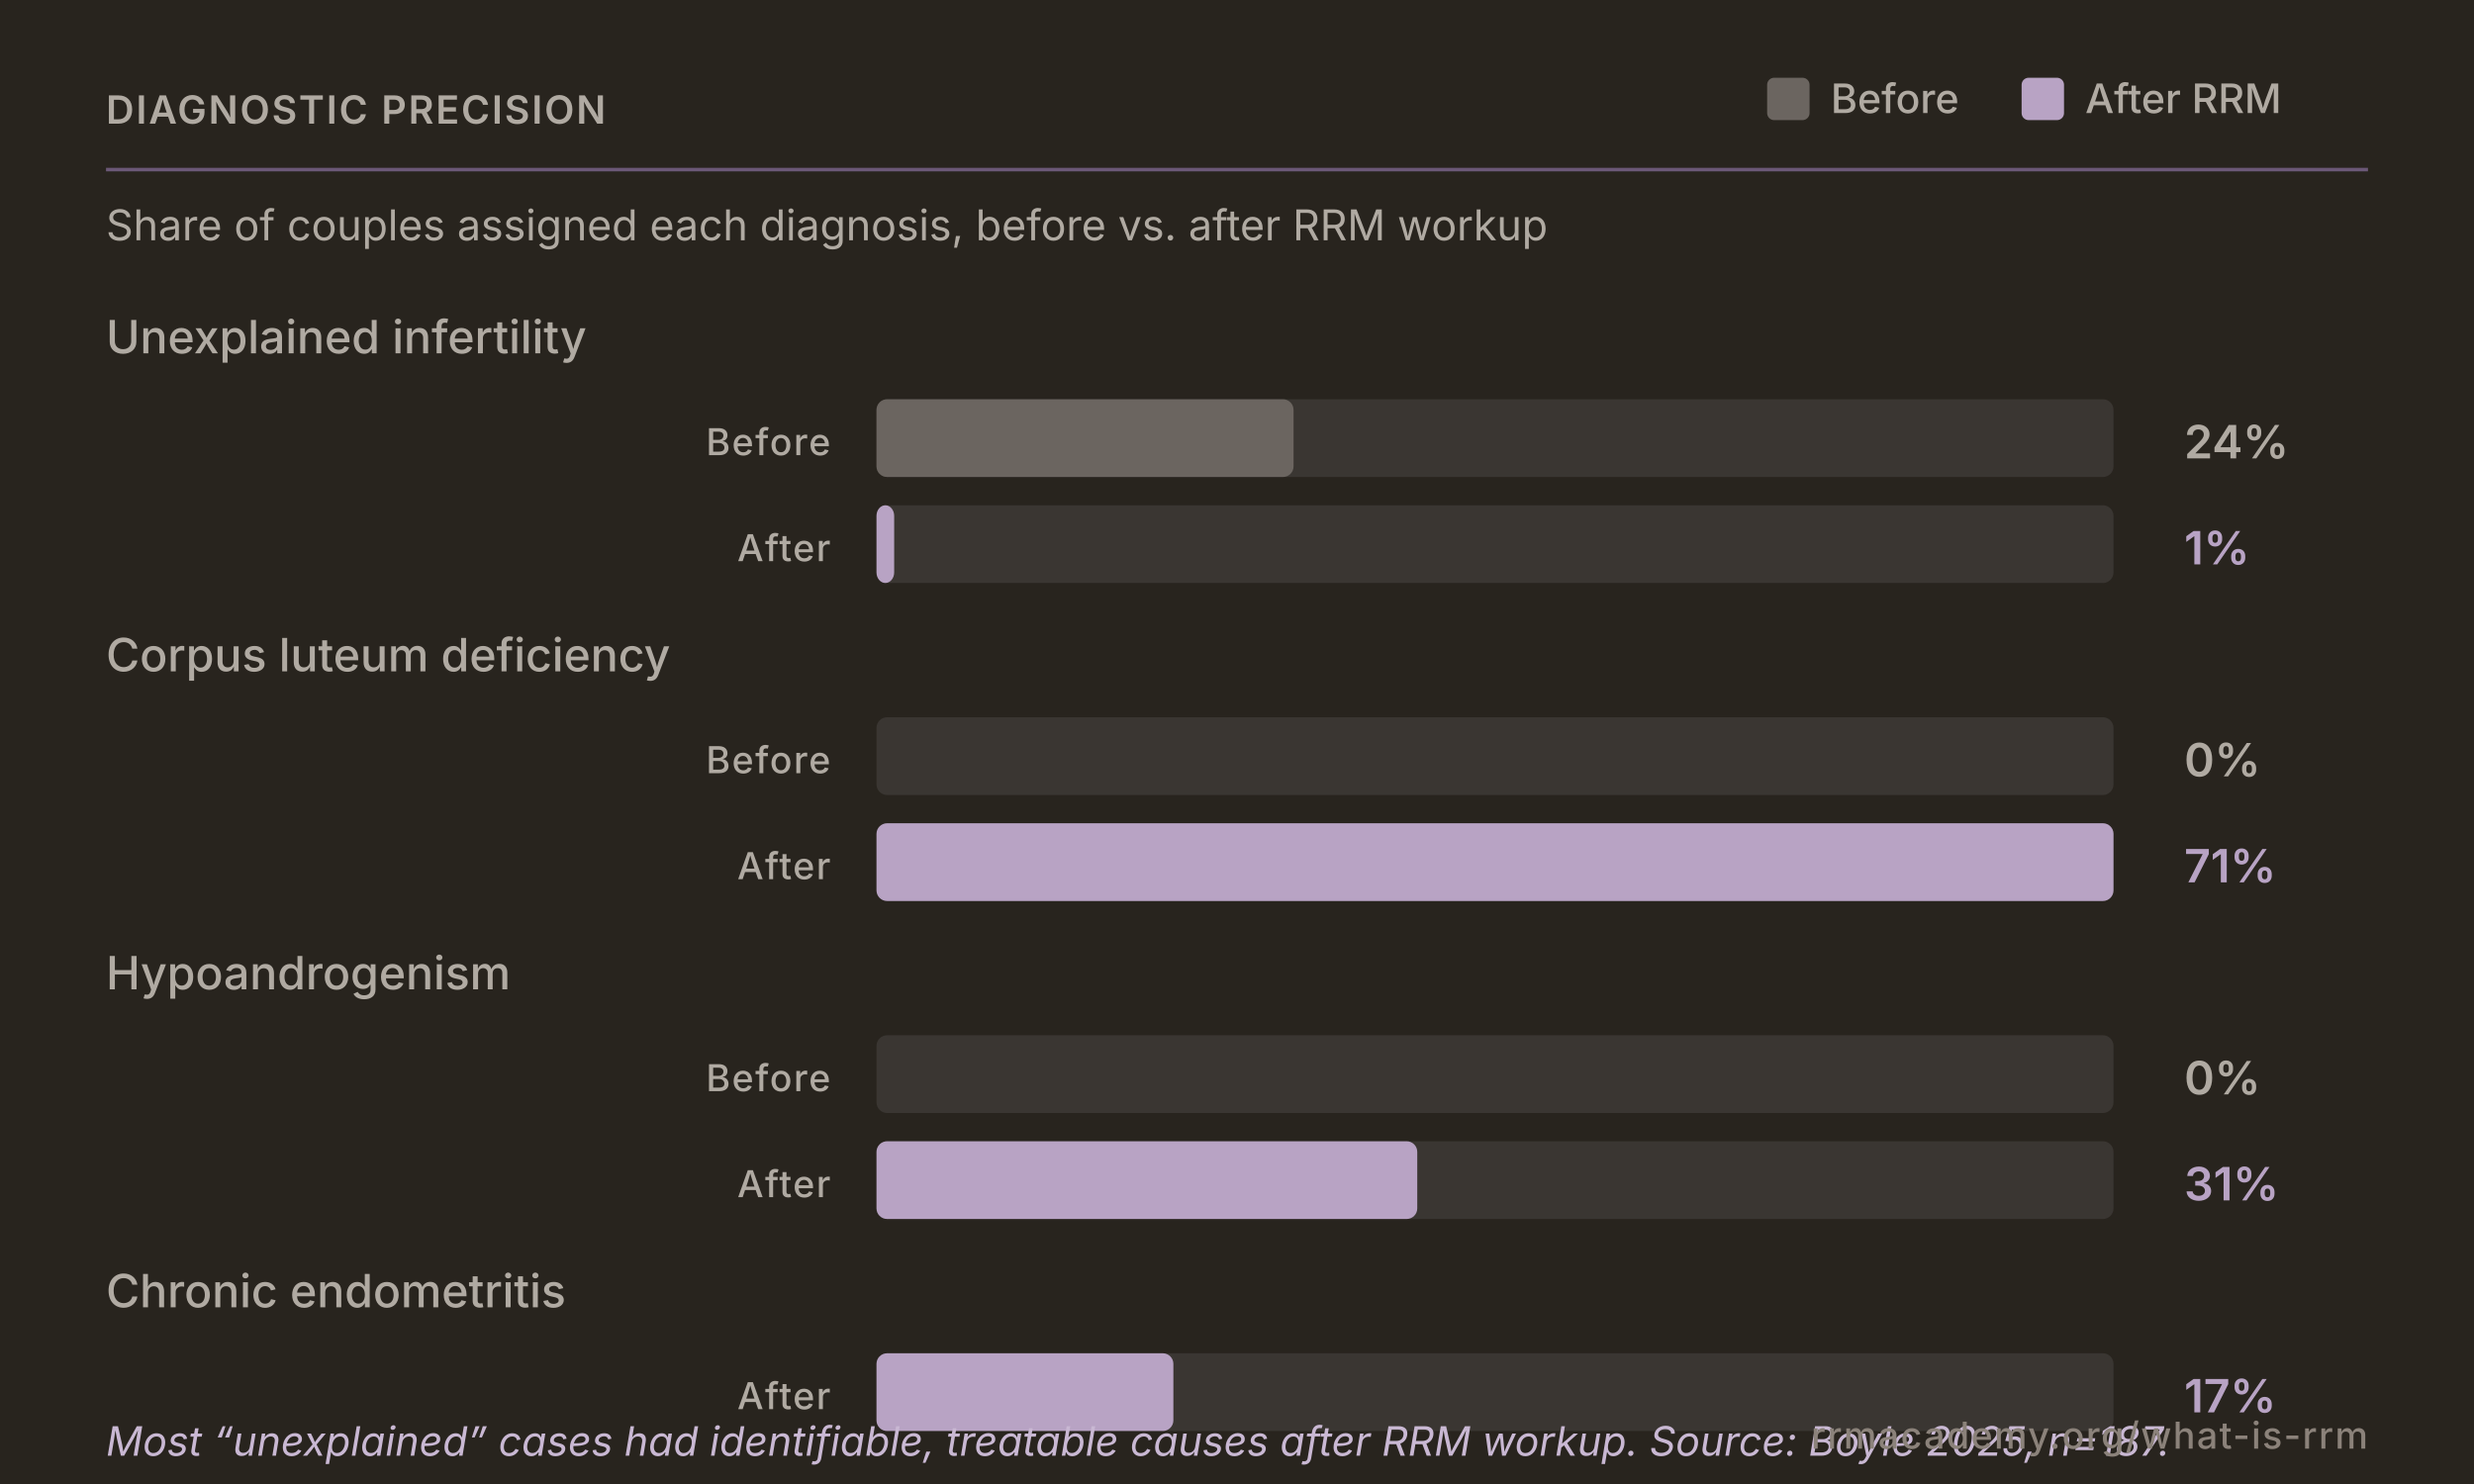
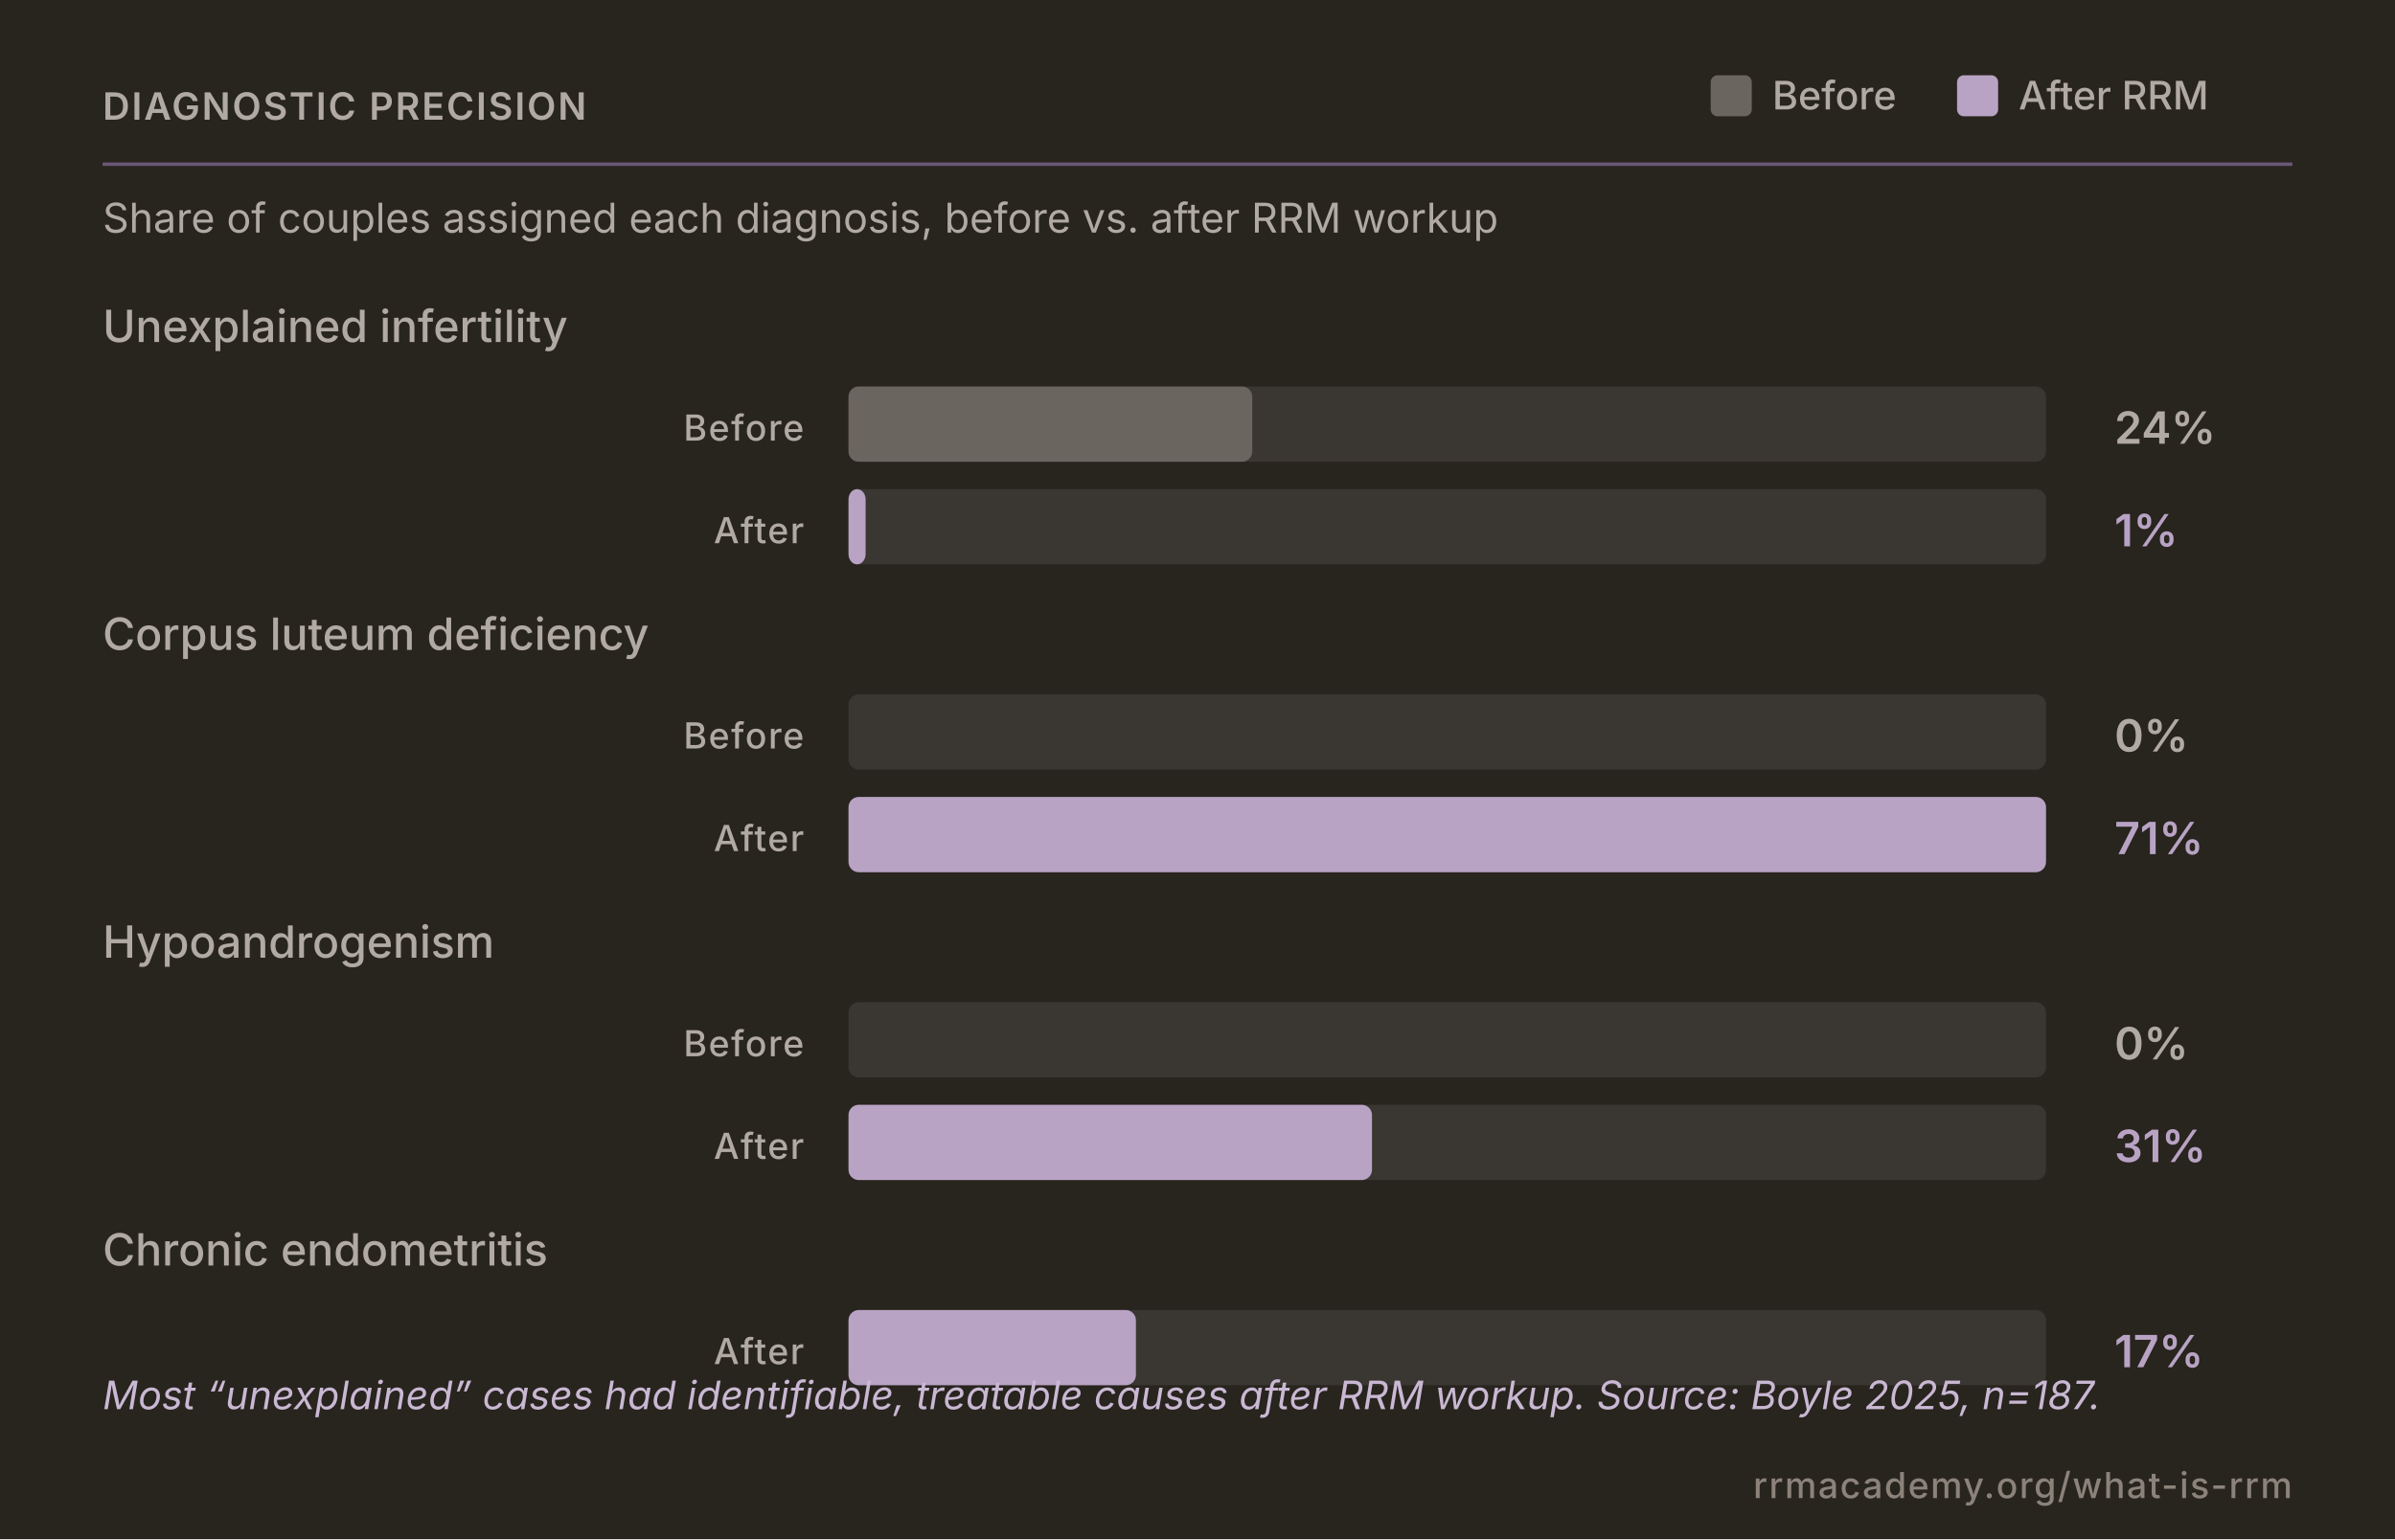
- <svg xmlns="http://www.w3.org/2000/svg" viewBox="0 0 700 420" role="img" aria-label="Diagnostic findings before and after a complete RRM workup">
+ <svg xmlns="http://www.w3.org/2000/svg" viewBox="0 0 700 450" role="img" aria-label="Diagnostic findings before and after a complete RRM workup">
  <style>
    .heading { font-family: 'Inter', sans-serif; font-size: 11px; font-weight: 600; fill: #b0aaa2; letter-spacing: 0.05em; }
    .subtitle { font-family: 'Inter', sans-serif; font-size: 12px; fill: #b0aaa2; }
    .divider { stroke: #6b5877; stroke-width: 1; }
    .condition { font-family: 'Inter', sans-serif; font-size: 13px; font-weight: 500; fill: #b0aaa2; }
    .legend-label { font-family: 'Inter', sans-serif; font-size: 11.5px; font-weight: 500; fill: #b0aaa2; }
    .track { fill: #3a3632; }
    .bar-before { fill: #6b6560; }
    .bar-after { fill: #b8a3c4; }
    .value { font-family: 'Inter', sans-serif; font-size: 13px; font-weight: 600; dominant-baseline: central; }
    .value-before { fill: #b0aaa2; }
    .value-after { fill: #b8a3c4; }
    .tag { font-family: 'Inter', sans-serif; font-size: 10.5px; font-weight: 500; fill: #b0aaa2; letter-spacing: 0.04em; text-anchor: end; dominant-baseline: central; }
    .caption { font-family: 'Inter', sans-serif; font-size: 11.5px; font-style: italic; fill: #c9b8d3; }
    .attribution { font-family: 'Inter', sans-serif; font-size: 10.5px; font-weight: 500; fill: #8b827a; letter-spacing: 0.04em; text-anchor: end; }
  </style>
-   <rect width="700" height="420" fill="#28241e" />
+   <rect width="700" height="450" fill="#28241e" />
  <text x="30" y="35" class="heading">DIAGNOSTIC PRECISION</text>
  <line x1="30" y1="48" x2="670" y2="48" class="divider" />
  <text x="30" y="68" class="subtitle">Share of couples assigned each diagnosis, before vs. after RRM workup</text>
  <rect x="500" y="22" width="12" height="12" rx="2" class="bar-before" />
  <text x="518" y="32" class="legend-label">Before</text>
  <rect x="572" y="22" width="12" height="12" rx="2" class="bar-after" />
  <text x="590" y="32" class="legend-label">After RRM</text>
  <text x="30" y="100" class="condition">Unexplained infertility</text>
  <text x="235" y="125" class="tag">Before</text>
  <rect x="248" y="113" width="350" height="22" rx="3" class="track" />
  <rect x="248" y="113" width="118" height="22" rx="3" class="bar-before" />
  <text x="618" y="125" class="value value-before">24%</text>
  <text x="235" y="155" class="tag">After</text>
  <rect x="248" y="143" width="350" height="22" rx="3" class="track" />
  <rect x="248" y="143" width="5" height="22" rx="3" class="bar-after" />
  <text x="618" y="155" class="value value-after">1%</text>
  <text x="30" y="190" class="condition">Corpus luteum deficiency</text>
  <text x="235" y="215" class="tag">Before</text>
  <rect x="248" y="203" width="350" height="22" rx="3" class="track" />
  <text x="618" y="215" class="value value-before">0%</text>
  <text x="235" y="245" class="tag">After</text>
  <rect x="248" y="233" width="350" height="22" rx="3" class="track" />
  <rect x="248" y="233" width="350" height="22" rx="3" class="bar-after" />
  <text x="618" y="245" class="value value-after">71%</text>
  <text x="30" y="280" class="condition">Hypoandrogenism</text>
  <text x="235" y="305" class="tag">Before</text>
  <rect x="248" y="293" width="350" height="22" rx="3" class="track" />
  <text x="618" y="305" class="value value-before">0%</text>
  <text x="235" y="335" class="tag">After</text>
  <rect x="248" y="323" width="350" height="22" rx="3" class="track" />
  <rect x="248" y="323" width="153" height="22" rx="3" class="bar-after" />
  <text x="618" y="335" class="value value-after">31%</text>
  <text x="30" y="370" class="condition">Chronic endometritis</text>
  <text x="235" y="395" class="tag">After</text>
  <rect x="248" y="383" width="350" height="22" rx="3" class="track" />
  <rect x="248" y="383" width="84" height="22" rx="3" class="bar-after" />
  <text x="618" y="395" class="value value-after">17%</text>
  <text x="30" y="412" class="caption">Most “unexplained” cases had identifiable, treatable causes after RRM workup. Source: Boyle 2025, n=187.</text>
-   <text x="670" y="410" class="attribution">rrmacademy.org/what-is-rrm</text>
+   <text x="670" y="438" class="attribution">rrmacademy.org/what-is-rrm</text>
</svg>
